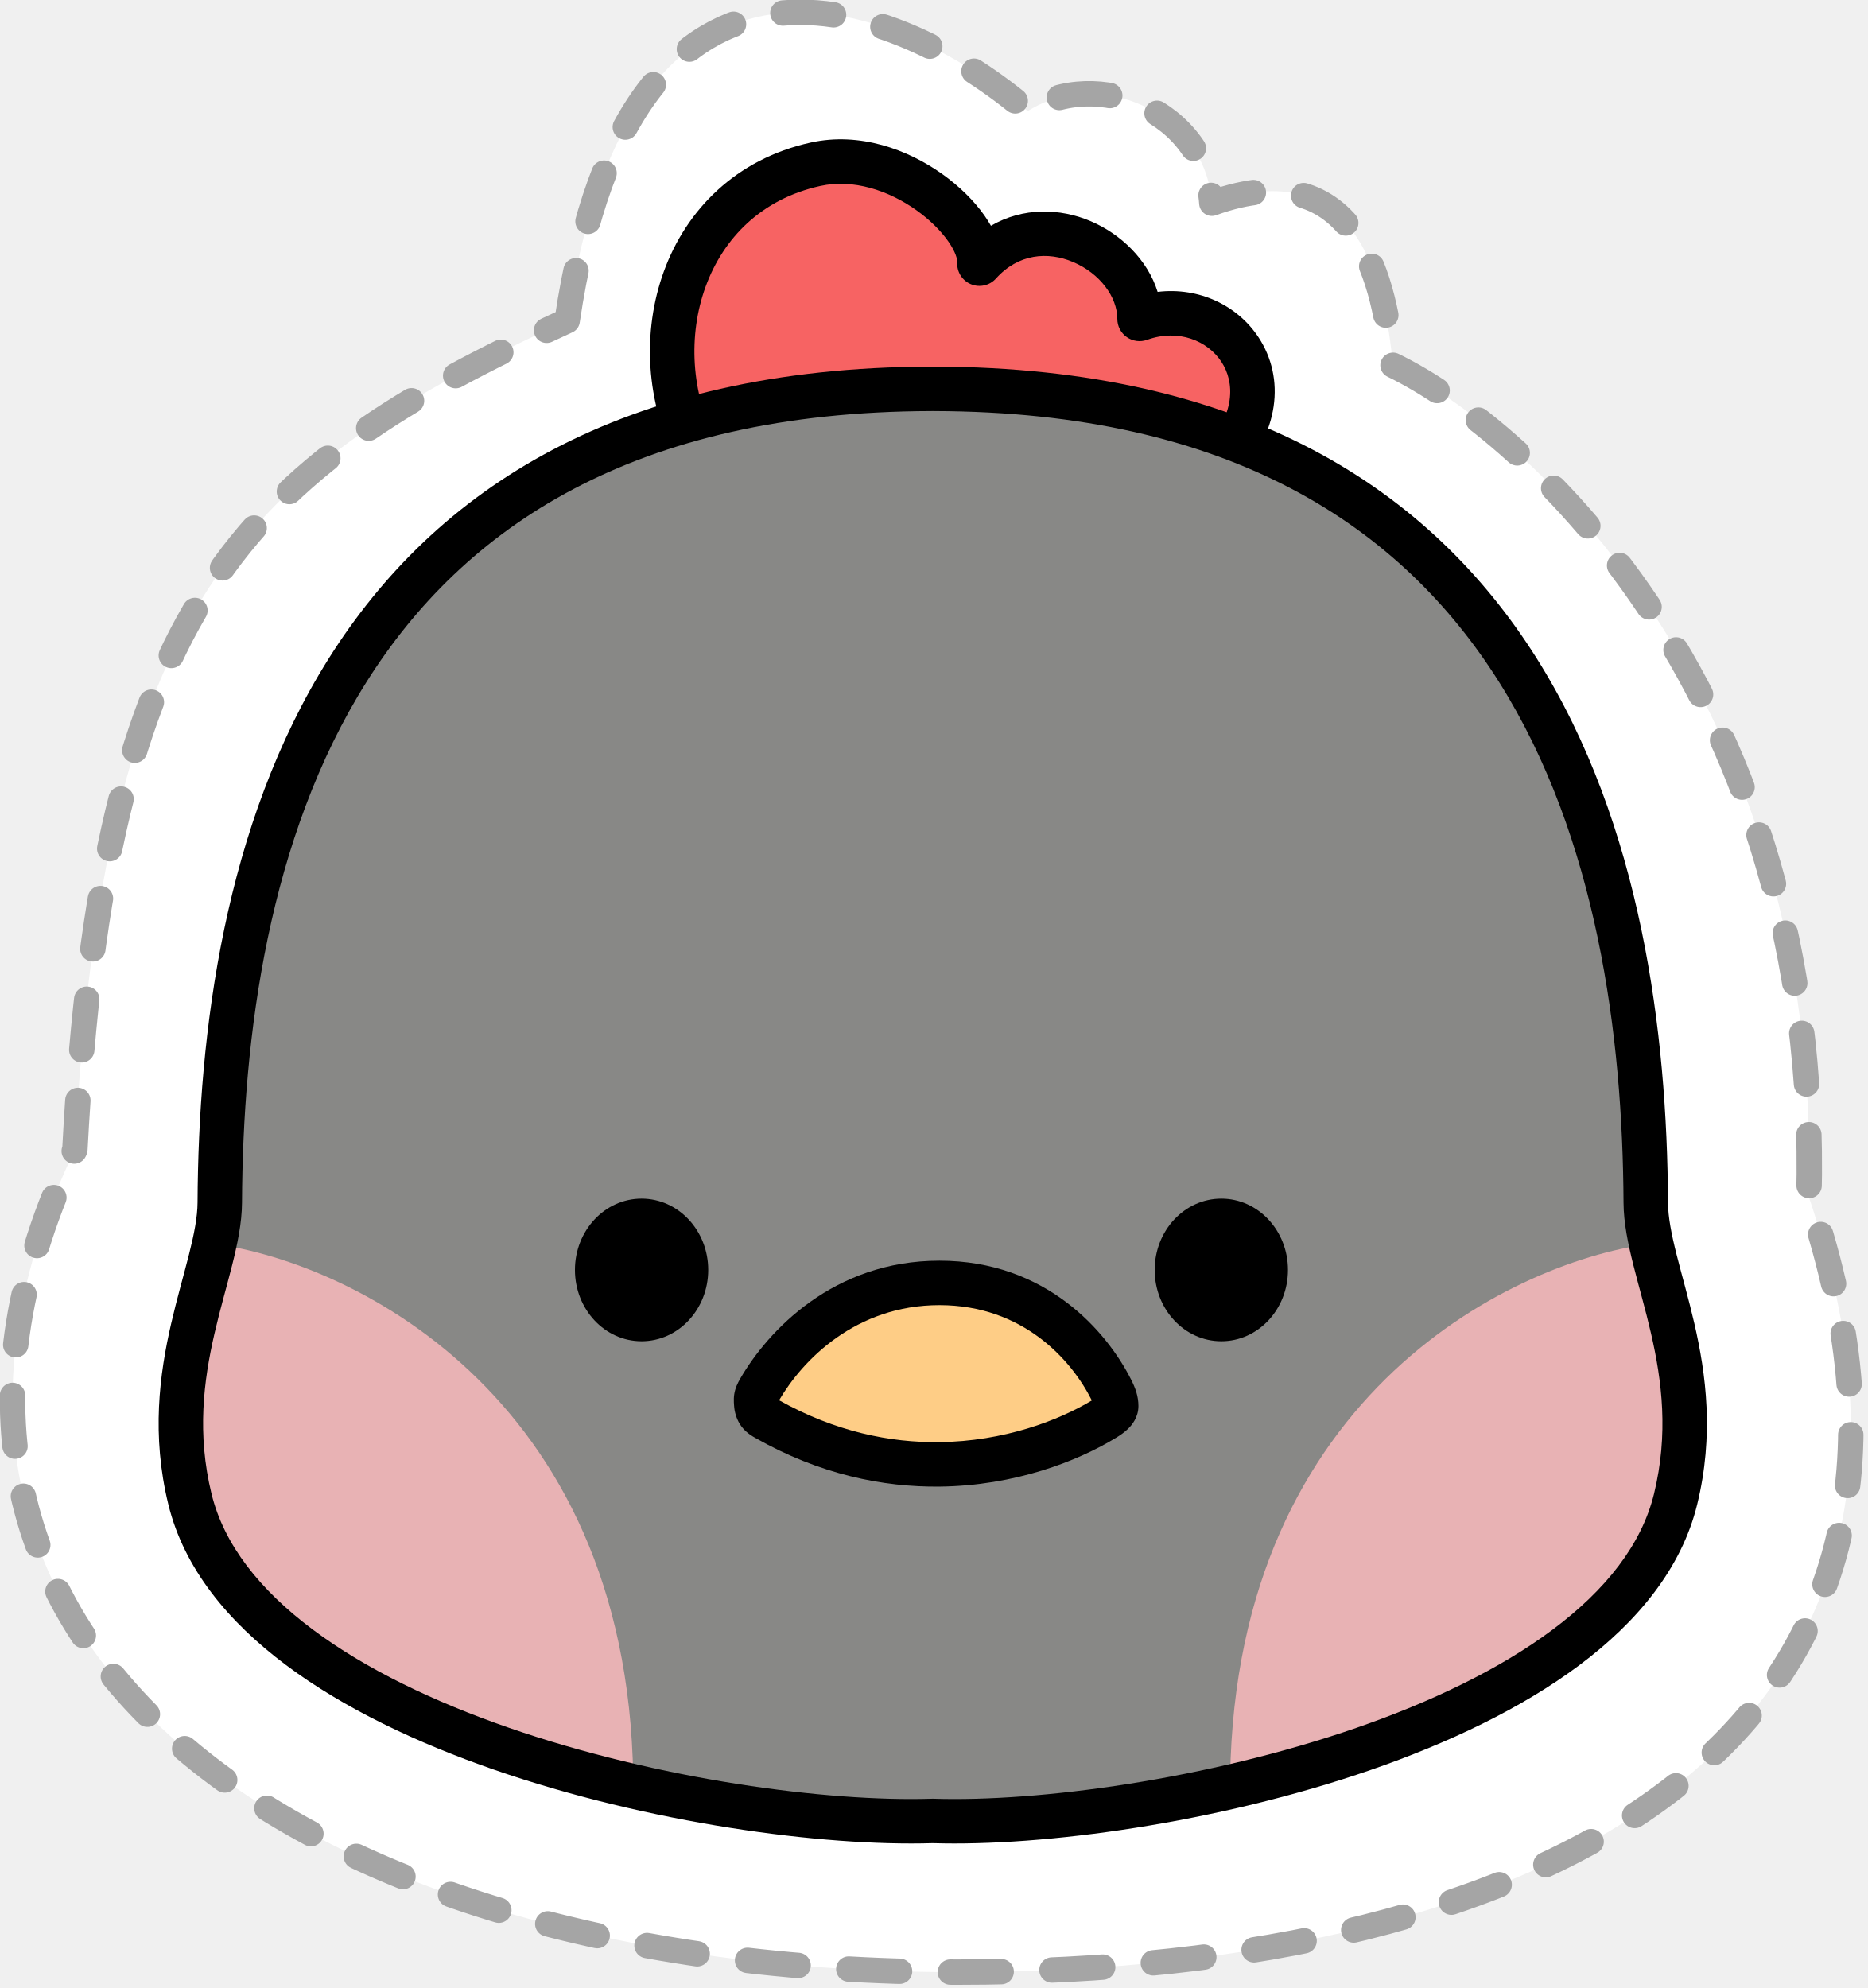
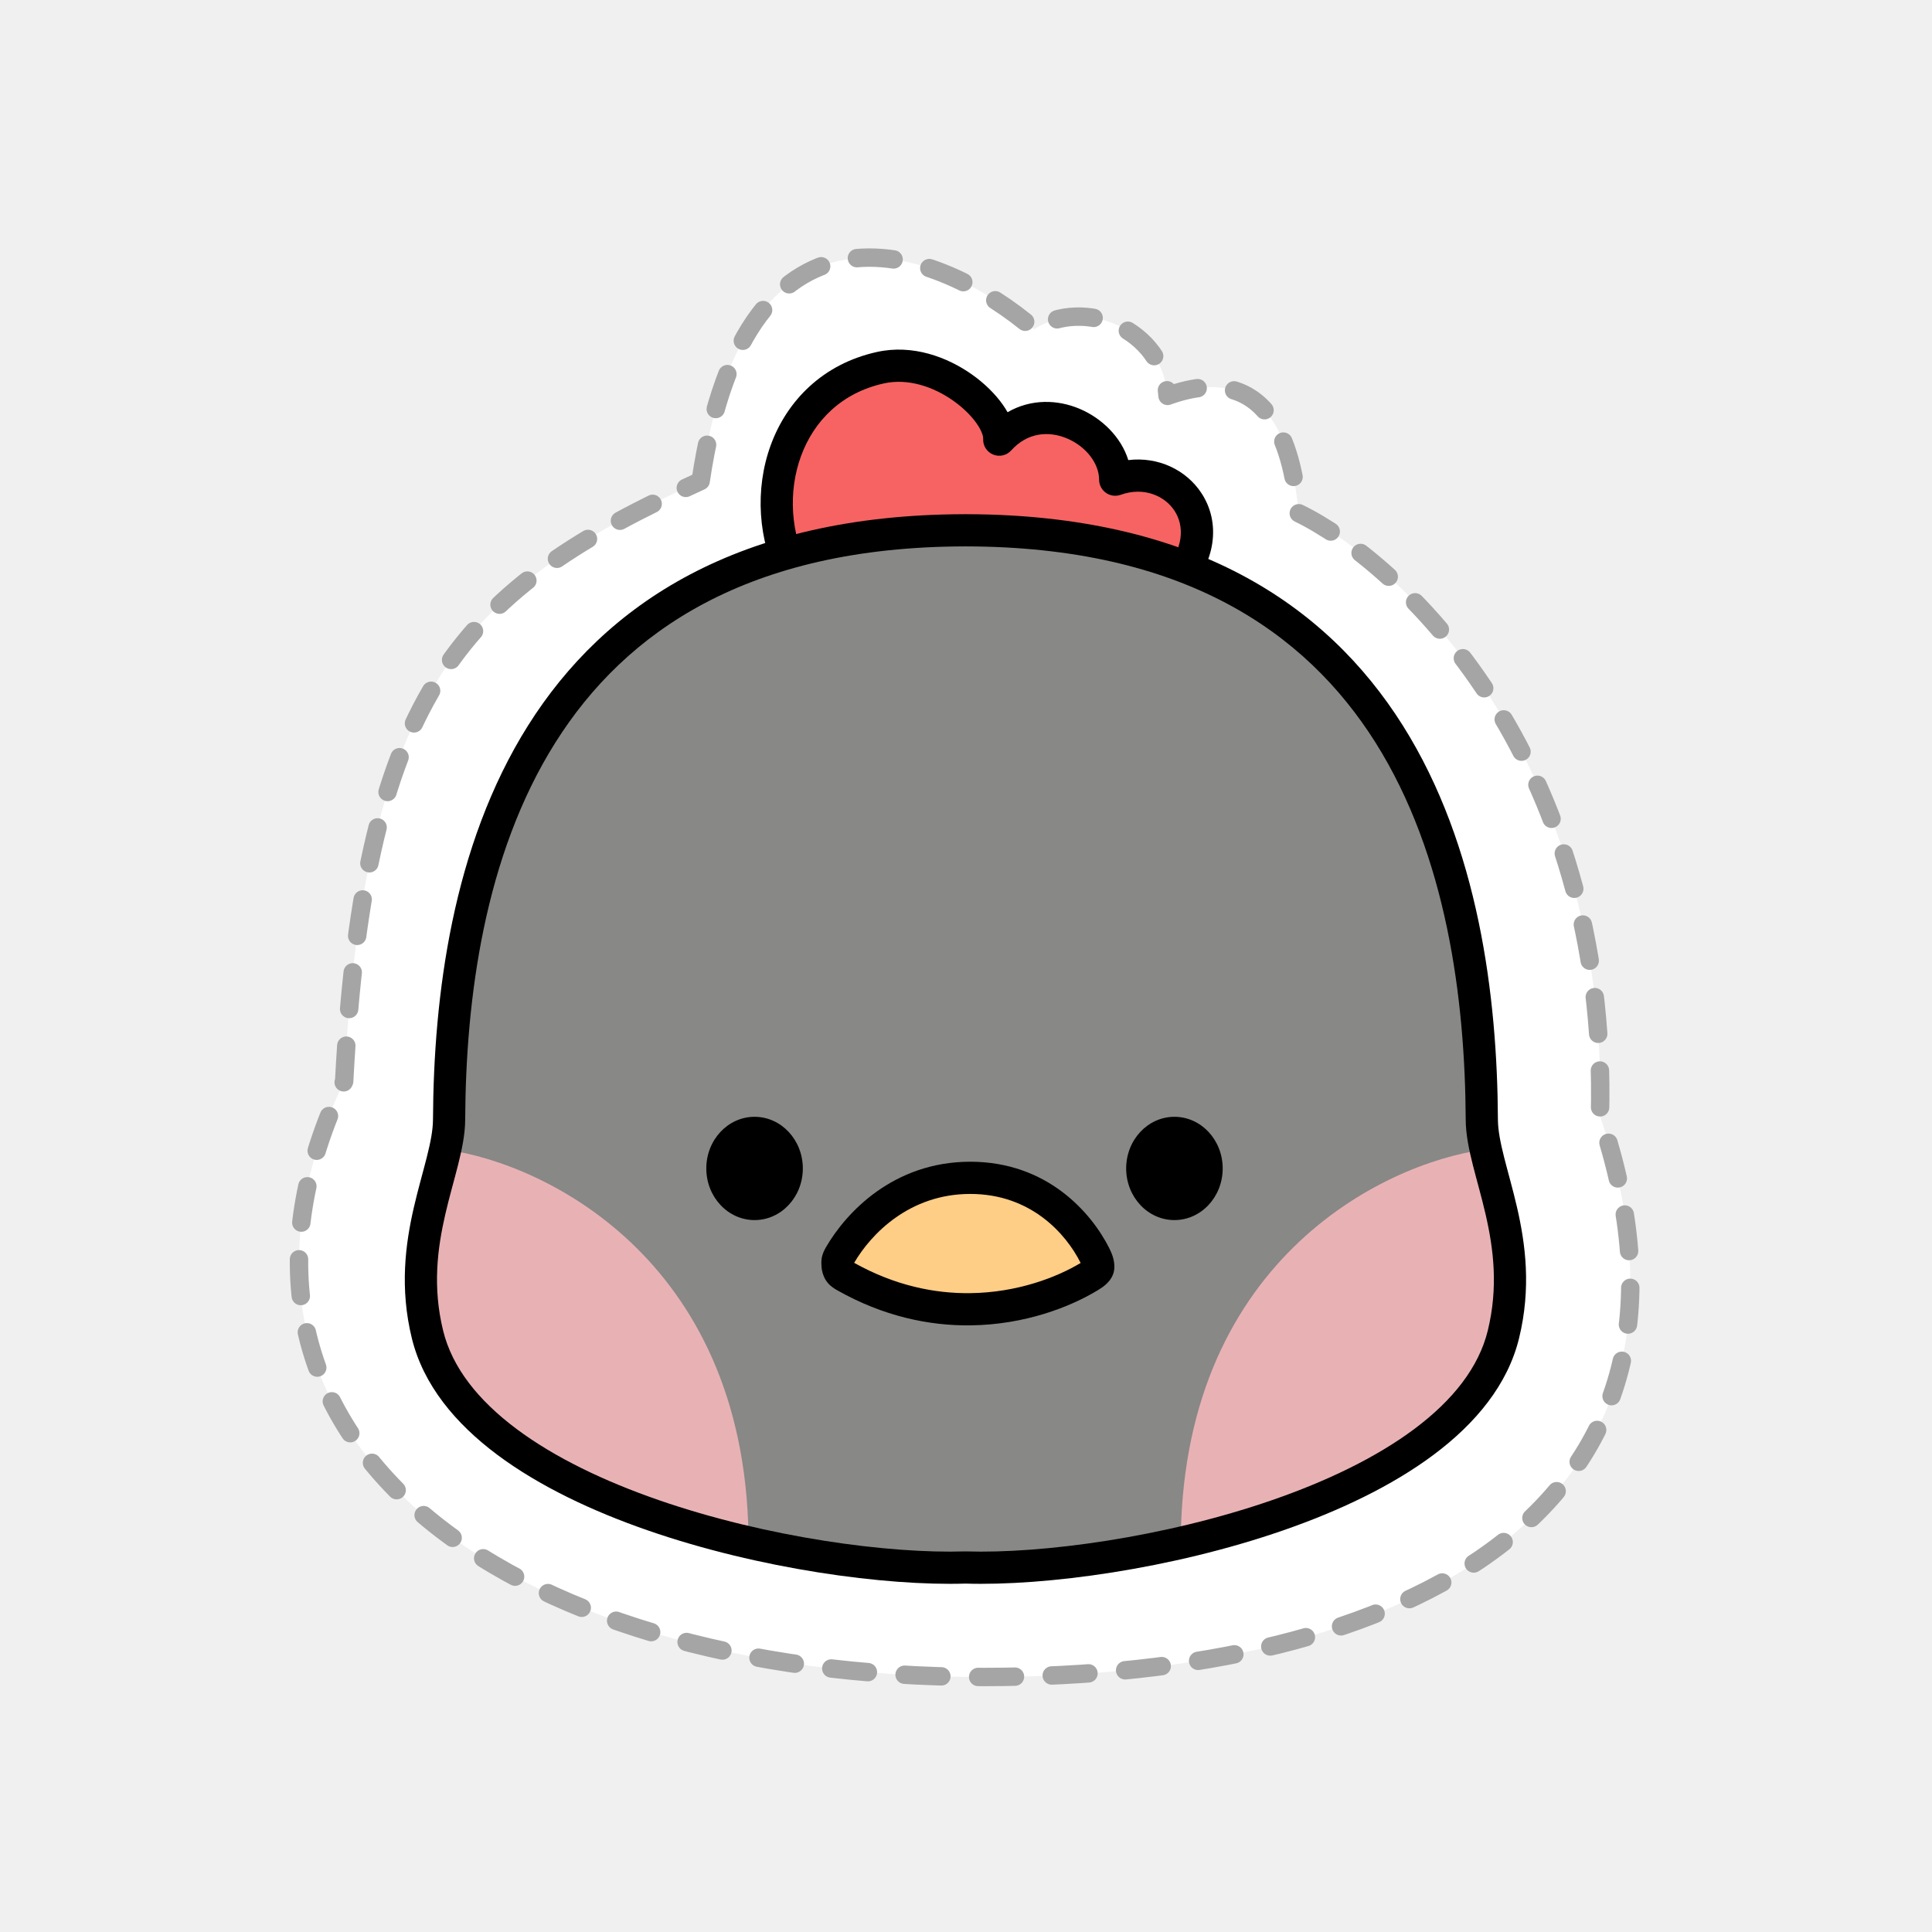
- <svg xmlns="http://www.w3.org/2000/svg" width="294" height="313" viewBox="0 0 294 313" fill="none">
-   <path d="M89.292 50.5C99.292 -17.1 141.792 0.334 161.792 17.5C172.792 10.5 189.792 17.5 190.792 32.001C213.991 23.601 218.126 45.001 219.293 57.501C240.626 67.834 286.792 109.7 284.792 188.5C313.792 274 243.293 310.5 150.792 310.5C44.749 310.5 -24.707 257 11.792 181C16.292 95.501 37.792 74.001 89.292 50.5Z" fill="white" stroke="#A5A5A5" stroke-width="4" stroke-linecap="round" stroke-linejoin="round" stroke-dasharray="8 8" />
-   <path d="M128.525 23.819C107.308 28.457 100.825 52.228 109.666 69.041L192.177 71.36C205.143 58.026 192.767 43.531 179.801 48.169C179.801 37.733 163.888 29.037 154.458 39.473C154.851 33.095 141.492 20.984 128.525 23.819Z" fill="#F76363" />
-   <path d="M146.852 61.157C242.803 61.371 258.636 136.339 258.898 189.289C258.952 200.2 268.577 215.611 263.596 235.973C254.745 272.155 180.53 287.725 146.646 286.636C112.763 287.725 38.548 272.155 29.697 235.973C24.716 215.611 34.34 200.2 34.394 189.289C34.656 136.339 50.489 61.371 146.44 61.157V61.155C146.509 61.155 146.577 61.156 146.645 61.156C146.714 61.156 146.783 61.155 146.852 61.155V61.157Z" fill="#888886" />
-   <path d="M103.785 198.925C103.785 205.125 99.216 210.15 93.58 210.15C87.944 210.15 83.375 205.125 83.375 198.925C83.375 192.725 87.944 187.699 93.58 187.699C99.216 187.699 103.785 192.725 103.785 198.925Z" fill="black" />
-   <path d="M210.94 198.925C210.94 205.124 206.371 210.15 200.734 210.15C195.098 210.15 190.529 205.124 190.529 198.925C190.529 192.725 195.098 187.699 200.734 187.699C206.371 187.699 210.94 192.725 210.94 198.925Z" fill="black" />
-   <path d="M127.654 22.442C135.375 20.745 142.922 23.549 148.314 27.38C151.038 29.315 153.365 31.614 155.016 33.971C155.368 34.474 155.702 35.003 156.011 35.549C161.097 32.596 166.898 32.783 171.689 34.813C176.453 36.833 180.681 40.894 182.255 45.955C188.778 45.166 194.865 48.097 198.168 53.152C202.294 59.468 201.612 68.209 194.236 75.835C192.893 77.224 190.677 77.261 189.287 75.918C187.898 74.574 187.861 72.358 189.205 70.968C194.727 65.26 194.337 60.086 192.308 56.98C190.13 53.647 185.539 51.725 180.594 53.504C179.522 53.889 178.329 53.729 177.397 53.074C176.464 52.419 175.909 51.35 175.909 50.211C175.909 46.772 173.176 43.046 168.956 41.257C164.951 39.56 160.324 39.937 156.804 43.853C155.809 44.96 154.221 45.317 152.848 44.742C151.475 44.166 150.616 42.785 150.707 41.299C150.734 40.859 150.487 39.706 149.282 37.987C148.149 36.368 146.419 34.62 144.259 33.086C139.88 29.975 134.334 28.14 129.156 29.278C119.889 31.315 113.883 37.49 111.101 45.106C108.286 52.81 108.809 61.932 112.747 69.461C113.643 71.173 112.98 73.287 111.268 74.183C109.555 75.079 107.44 74.417 106.544 72.705C101.688 63.42 101.039 52.249 104.526 42.705C108.045 33.072 115.818 25.043 127.654 22.442Z" fill="black" />
-   <path d="M147.059 61.217C243.01 61.431 258.844 136.399 259.106 189.349C259.16 200.26 268.784 215.671 263.803 236.033C254.952 272.215 180.737 287.784 146.853 286.695C112.97 287.784 38.755 272.215 29.904 236.033C24.923 215.671 34.547 200.26 34.601 189.349C34.863 136.399 50.696 61.43 146.647 61.217V61.215C146.716 61.215 146.784 61.216 146.852 61.216C146.921 61.216 146.99 61.215 147.059 61.215V61.217Z" fill="#888886" />
-   <path d="M99.703 282.607C100.111 220.56 55.991 198.925 33.88 195.863C28.777 203.687 26.336 230.05 30.308 238.215C39.493 257.094 50.718 267.299 99.703 282.607Z" fill="#E8B2B4" />
-   <path d="M193.659 282.607C193.251 220.56 237.371 198.925 259.483 195.863C264.585 203.687 267.026 230.05 263.054 238.215C253.87 257.094 242.644 267.299 193.659 282.607Z" fill="#E8B2B4" />
-   <path d="M147.16 57.718C196.165 57.851 225.255 77.163 241.928 103.642C258.435 129.858 262.474 162.63 262.606 189.331C262.618 191.606 263.134 194.266 263.957 197.526C264.735 200.611 265.857 204.475 266.753 208.36C268.604 216.386 269.875 225.937 267.202 236.864C264.728 246.978 257.763 255.358 248.657 262.169C239.539 268.989 228.011 274.438 215.861 278.647C191.64 287.039 164.256 290.735 146.853 290.195C129.451 290.735 102.067 287.039 77.846 278.647C65.695 274.438 54.168 268.989 45.05 262.169C35.944 255.358 28.978 246.978 26.504 236.864C23.831 225.937 25.103 216.386 26.954 208.36C27.85 204.475 28.972 200.611 29.75 197.526C30.573 194.266 31.089 191.606 31.101 189.331C31.233 162.63 35.271 129.858 51.778 103.642C68.45 77.163 97.541 57.851 146.546 57.718C146.58 57.717 146.613 57.715 146.647 57.715C146.695 57.715 146.74 57.716 146.773 57.716H146.933C146.966 57.716 147.012 57.715 147.059 57.715C147.093 57.715 147.127 57.717 147.16 57.718ZM146.856 64.716H146.849C146.63 64.716 146.777 64.715 146.715 64.715C146.695 64.715 146.675 64.717 146.655 64.717C99.765 64.821 72.989 83.092 57.702 107.371C42.239 131.929 38.23 163.117 38.1 189.366C38.085 192.546 37.378 195.905 36.537 199.239C35.651 202.749 34.668 206.056 33.774 209.933C32.045 217.43 30.996 225.766 33.304 235.201C35.255 243.178 40.885 250.313 49.242 256.563C57.587 262.805 68.391 267.964 80.137 272.033C103.654 280.181 130.254 283.727 146.741 283.197H146.966C163.453 283.727 190.051 280.181 213.569 272.033C225.314 267.964 236.119 262.805 244.464 256.563C252.821 250.313 258.452 243.179 260.403 235.201C262.711 225.766 261.661 217.43 259.932 209.933C259.038 206.057 258.055 202.749 257.17 199.239C256.328 195.905 255.622 192.546 255.606 189.366C255.476 163.117 251.467 131.929 236.004 107.371C220.717 83.092 193.941 64.821 147.052 64.717C147.032 64.717 147.011 64.715 146.991 64.715C146.933 64.715 147.068 64.716 146.856 64.716Z" fill="black" />
-   <path d="M111.501 199.945C111.501 206.145 106.804 211.171 101.01 211.171C95.216 211.171 90.519 206.145 90.519 199.945C90.519 193.746 95.216 188.72 101.01 188.72C106.804 188.72 111.501 193.746 111.501 199.945Z" fill="black" />
-   <path d="M202.776 199.945C202.776 206.145 198.078 211.171 192.284 211.171C186.49 211.171 181.793 206.145 181.793 199.945C181.793 193.746 186.49 188.72 192.284 188.72C198.078 188.72 202.776 193.746 202.776 199.945Z" fill="black" />
-   <path d="M119.563 218.825C118.937 219.906 118.989 220.189 119.092 221.376C119.306 222.477 119.774 222.855 120.623 223.337C130.187 228.766 139.547 230.654 147.902 230.557C158.981 230.429 168.29 226.813 173.958 223.337C174.802 222.819 175.731 222.132 175.731 221.376C175.731 220.62 175.519 219.906 174.975 218.825C171.479 211.879 162.873 201.986 147.902 201.986C132.932 201.986 123.582 211.879 119.563 218.825Z" fill="#FECD86" />
-   <path d="M147.903 205.486C134.724 205.486 126.36 214.137 122.659 220.464C131.54 225.433 140.173 227.146 147.863 227.057C158.077 226.939 166.671 223.64 171.895 220.493C171.88 220.463 171.865 220.431 171.849 220.398C168.707 214.157 161.091 205.486 147.903 205.486ZM179.232 221.376C179.232 223.189 178.157 224.411 177.612 224.945C176.985 225.56 176.268 226.026 175.788 226.32C169.651 230.083 159.73 233.92 147.943 234.057C139.011 234.16 129.034 232.136 118.896 226.381C118.431 226.117 117.634 225.653 116.959 224.863C116.216 223.994 115.845 223.014 115.657 222.042C115.633 221.922 115.616 221.802 115.606 221.681C115.571 221.283 115.465 220.412 115.592 219.55C115.742 218.532 116.153 217.729 116.533 217.072C120.905 209.518 131.219 198.486 147.903 198.486C164.656 198.486 174.251 209.601 178.102 217.251C178.76 218.558 179.232 219.841 179.232 221.376Z" fill="black" />
+ <svg xmlns="http://www.w3.org/2000/svg" width="420" height="420" viewBox="0 0 420 420" fill="none">
+   <path d="M152.318 104.564C162.318 36.964 204.818 54.398 224.818 71.564C235.818 64.564 252.818 71.564 253.818 86.064C277.018 77.665 281.153 99.064 282.319 111.564C303.653 121.898 349.818 163.764 347.818 242.564C376.818 328.064 306.319 364.564 213.818 364.564C107.776 364.564 38.319 311.064 74.818 235.064C79.318 149.564 100.818 128.064 152.318 104.564Z" fill="white" stroke="#A5A5A5" stroke-width="4" stroke-linecap="round" stroke-linejoin="round" stroke-dasharray="8 8" />
+   <path d="M191.552 77.883C170.335 82.521 163.852 106.292 172.692 123.105L255.204 125.424C268.17 112.09 255.793 97.595 242.827 102.233C242.827 91.797 226.914 83.101 217.484 93.537C217.877 87.159 204.518 75.048 191.552 77.883Z" fill="#F76363" />
+   <path d="M209.879 115.221C305.83 115.435 321.662 190.403 321.925 243.353C321.979 254.264 331.603 269.675 326.622 290.037C317.772 326.219 243.557 341.789 209.673 340.7C175.789 341.789 101.574 326.219 92.723 290.037C87.742 269.675 97.366 254.264 97.42 243.353C97.682 190.403 113.515 115.435 209.467 115.221V115.219C209.535 115.219 209.604 115.22 209.672 115.22C209.741 115.22 209.81 115.219 209.879 115.219V115.221Z" fill="#888886" />
+   <path d="M166.812 252.989C166.812 259.188 162.243 264.214 156.607 264.214C150.97 264.214 146.401 259.188 146.401 252.989C146.401 246.789 150.97 241.763 156.607 241.763C162.243 241.763 166.812 246.789 166.812 252.989Z" fill="black" />
+   <path d="M273.966 252.989C273.966 259.188 269.397 264.214 263.761 264.214C258.125 264.214 253.556 259.188 253.556 252.989C253.556 246.789 258.125 241.763 263.761 241.763C269.397 241.763 273.966 246.789 273.966 252.989Z" fill="black" />
+   <path d="M190.681 76.506C198.401 74.809 205.948 77.613 211.34 81.444C214.065 83.379 216.391 85.678 218.042 88.035C218.394 88.538 218.729 89.067 219.037 89.613C224.123 86.66 229.925 86.847 234.715 88.877C239.48 90.897 243.708 94.958 245.281 100.019C251.805 99.23 257.891 102.161 261.194 107.216C265.321 113.531 264.639 122.273 257.263 129.899C255.919 131.288 253.703 131.325 252.314 129.982C250.924 128.638 250.888 126.422 252.232 125.032C257.753 119.324 257.363 114.15 255.334 111.044C253.156 107.711 248.566 105.789 243.62 107.568C242.548 107.953 241.355 107.793 240.423 107.138C239.491 106.482 238.936 105.414 238.936 104.275C238.936 100.836 236.202 97.11 231.983 95.321C227.978 93.624 223.35 94.001 219.83 97.917C218.835 99.024 217.247 99.381 215.874 98.806C214.501 98.23 213.642 96.849 213.734 95.363C213.76 94.923 213.513 93.77 212.309 92.051C211.175 90.432 209.446 88.684 207.285 87.15C202.907 84.039 197.36 82.204 192.183 83.342C182.915 85.379 176.91 91.554 174.127 99.17C171.312 106.874 171.836 115.996 175.774 123.525C176.669 125.237 176.007 127.351 174.294 128.247C172.581 129.143 170.466 128.481 169.57 126.769C164.715 117.484 164.065 106.313 167.552 96.769C171.071 87.136 178.844 79.107 190.681 76.506Z" fill="black" />
+   <path d="M210.086 115.281C306.037 115.495 321.87 190.463 322.132 243.413C322.186 254.324 331.81 269.735 326.829 290.097C317.979 326.279 243.764 341.848 209.88 340.759C175.996 341.848 101.781 326.279 92.93 290.097C87.949 269.735 97.573 254.324 97.627 243.413C97.889 190.463 113.722 115.494 209.674 115.281V115.279C209.742 115.279 209.81 115.28 209.879 115.28C209.948 115.28 210.017 115.279 210.086 115.279V115.281Z" fill="#888886" />
+   <path d="M162.729 336.671C163.138 274.624 119.017 252.989 96.906 249.927C91.804 257.751 89.363 284.114 93.334 292.279C102.519 311.158 113.745 321.363 162.729 336.671Z" fill="#E8B2B4" />
+   <path d="M256.686 336.671C256.277 274.624 300.398 252.989 322.509 249.927C327.611 257.751 330.052 284.114 326.081 292.279C316.896 311.158 305.67 321.363 256.686 336.671Z" fill="#E8B2B4" />
+   <path d="M210.186 111.782C259.191 111.915 288.282 131.227 304.954 157.706C321.461 183.922 325.5 216.694 325.633 243.395C325.644 245.67 326.161 248.33 326.983 251.59C327.762 254.675 328.883 258.539 329.779 262.424C331.63 270.45 332.901 280.001 330.228 290.928C327.755 301.042 320.789 309.422 311.683 316.233C302.565 323.053 291.038 328.502 278.888 332.711C254.667 341.103 227.282 344.799 209.88 344.259C192.477 344.799 165.093 341.103 140.872 332.711C128.722 328.502 117.194 323.053 108.076 316.233C98.97 309.422 92.004 301.042 89.53 290.928C86.857 280.001 88.129 270.45 89.98 262.424C90.876 258.539 91.998 254.675 92.776 251.59C93.599 248.33 94.116 245.67 94.127 243.395C94.259 216.694 98.298 183.922 114.805 157.706C131.477 131.227 160.567 111.915 209.572 111.782C209.606 111.781 209.64 111.779 209.674 111.779C209.721 111.779 209.767 111.78 209.8 111.78H209.959C209.992 111.78 210.038 111.779 210.086 111.779C210.119 111.779 210.153 111.781 210.186 111.782ZM209.883 118.78H209.875C209.657 118.78 209.803 118.779 209.741 118.779C209.721 118.779 209.701 118.781 209.682 118.781C162.792 118.885 136.016 137.156 120.728 161.435C105.265 185.993 101.257 217.181 101.127 243.43C101.111 246.61 100.405 249.969 99.563 253.303C98.678 256.813 97.695 260.12 96.801 263.997C95.072 271.494 94.022 279.83 96.33 289.265C98.281 297.242 103.911 304.377 112.268 310.627C120.613 316.869 131.418 322.028 143.163 326.097C166.681 334.245 193.28 337.791 209.767 337.261H209.992C226.479 337.791 253.078 334.245 276.596 326.097C288.341 322.028 299.145 316.869 307.49 310.627C315.848 304.377 321.478 297.242 323.43 289.265C325.737 279.83 324.687 271.494 322.958 263.997C322.064 260.121 321.082 256.813 320.196 253.303C319.355 249.969 318.648 246.61 318.633 243.43C318.503 217.181 314.493 185.993 299.03 161.435C283.743 137.156 256.967 118.885 210.078 118.781C210.058 118.781 210.038 118.779 210.017 118.779C209.959 118.779 210.094 118.78 209.883 118.78Z" fill="black" />
+   <path d="M174.527 254.009C174.527 260.209 169.83 265.235 164.036 265.235C158.242 265.235 153.545 260.209 153.545 254.009C153.545 247.809 158.242 242.784 164.036 242.784C169.83 242.784 174.527 247.809 174.527 254.009Z" fill="black" />
+   <path d="M265.802 254.009C265.802 260.209 261.105 265.235 255.311 265.235C249.516 265.235 244.819 260.209 244.819 254.009C244.819 247.809 249.516 242.784 255.311 242.784C261.105 242.784 265.802 247.809 265.802 254.009Z" fill="black" />
+   <path d="M182.589 272.889C181.963 273.97 182.015 274.253 182.119 275.44C182.332 276.541 182.801 276.919 183.65 277.401C193.213 282.83 202.574 284.718 210.929 284.621C222.007 284.493 231.317 280.877 236.985 277.401C237.829 276.883 238.757 276.196 238.757 275.44C238.757 274.684 238.546 273.97 238.002 272.889C234.505 265.943 225.9 256.05 210.929 256.05C195.958 256.05 186.608 265.943 182.589 272.889Z" fill="#FECD86" />
+   <path d="M210.929 259.55C197.75 259.55 189.387 268.201 185.686 274.528C194.566 279.497 203.199 281.21 210.889 281.122C221.104 281.003 229.697 277.704 234.921 274.557C234.906 274.527 234.892 274.495 234.875 274.462C231.734 268.221 224.117 259.55 210.929 259.55ZM242.258 275.44C242.258 277.253 241.183 278.475 240.638 279.009C240.011 279.624 239.295 280.09 238.815 280.384C232.678 284.147 222.757 287.984 210.969 288.121C202.038 288.224 192.06 286.2 181.922 280.445C181.457 280.181 180.661 279.717 179.986 278.927C179.242 278.058 178.871 277.078 178.683 276.106C178.66 275.986 178.643 275.866 178.632 275.745C178.597 275.347 178.491 274.476 178.618 273.614C178.769 272.596 179.18 271.793 179.56 271.136C183.931 263.582 194.245 252.55 210.929 252.55C227.682 252.55 237.277 263.665 241.128 271.315C241.786 272.622 242.258 273.905 242.258 275.44Z" fill="black" />
</svg>
